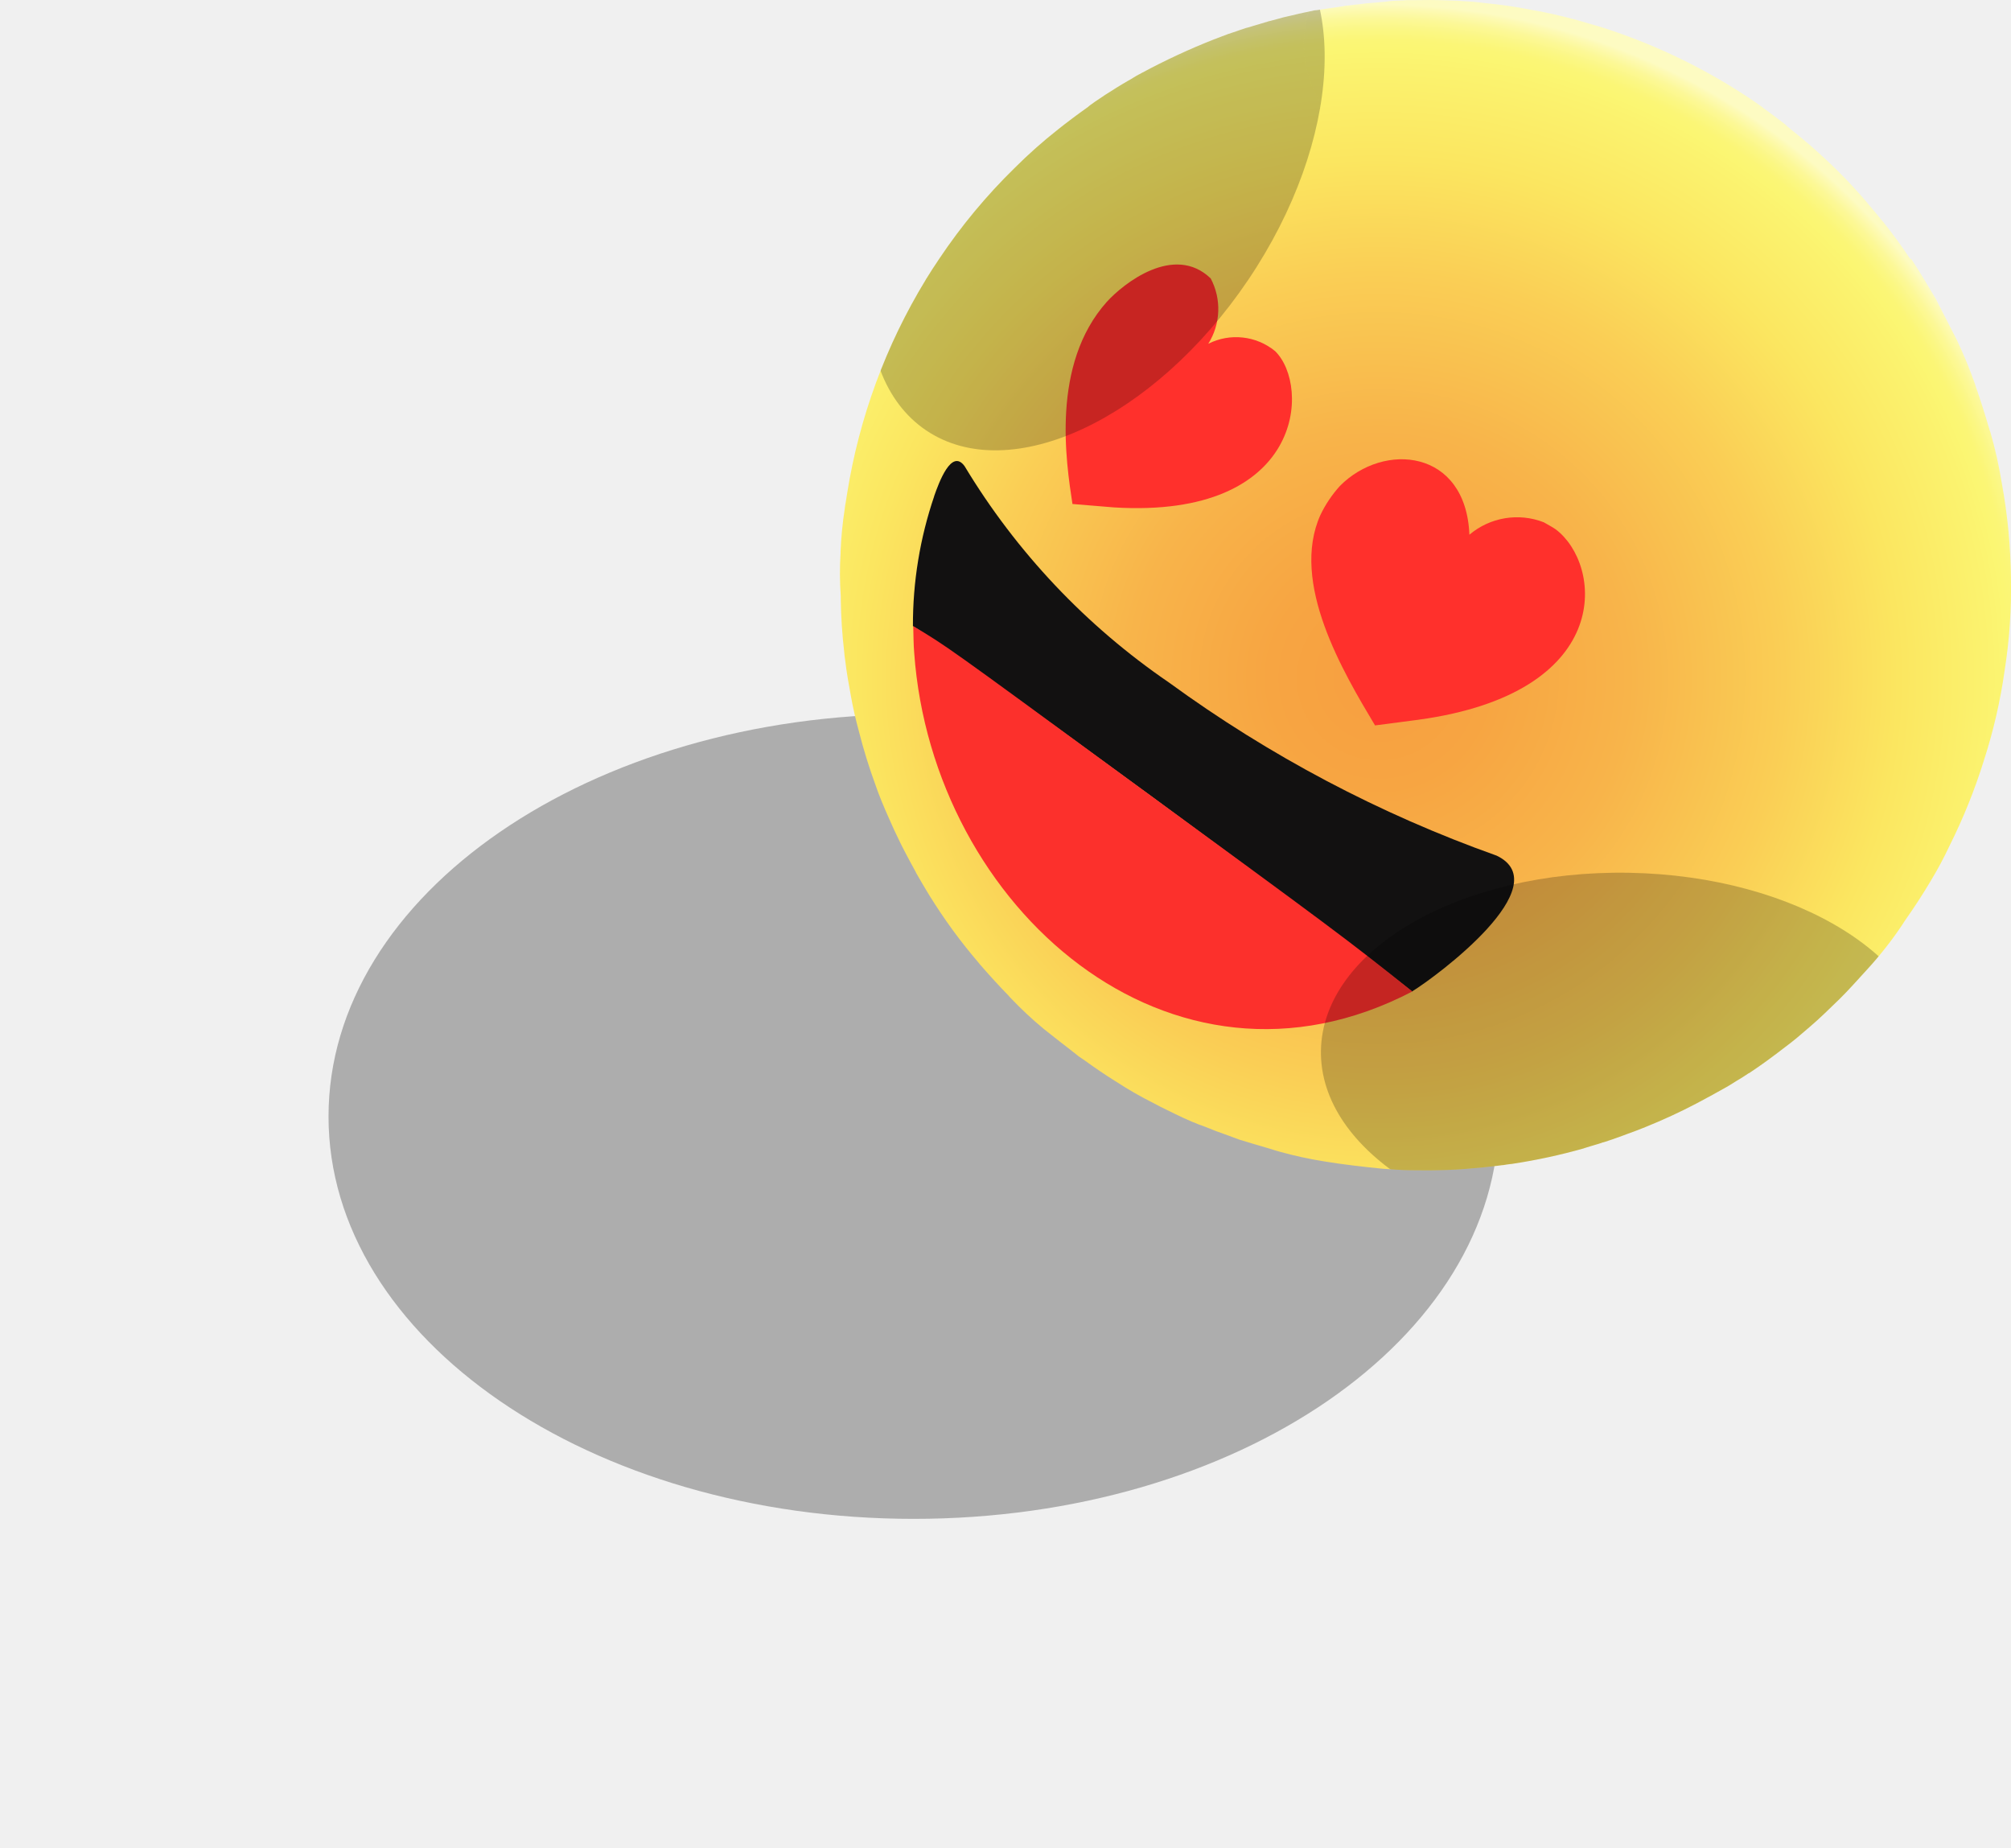
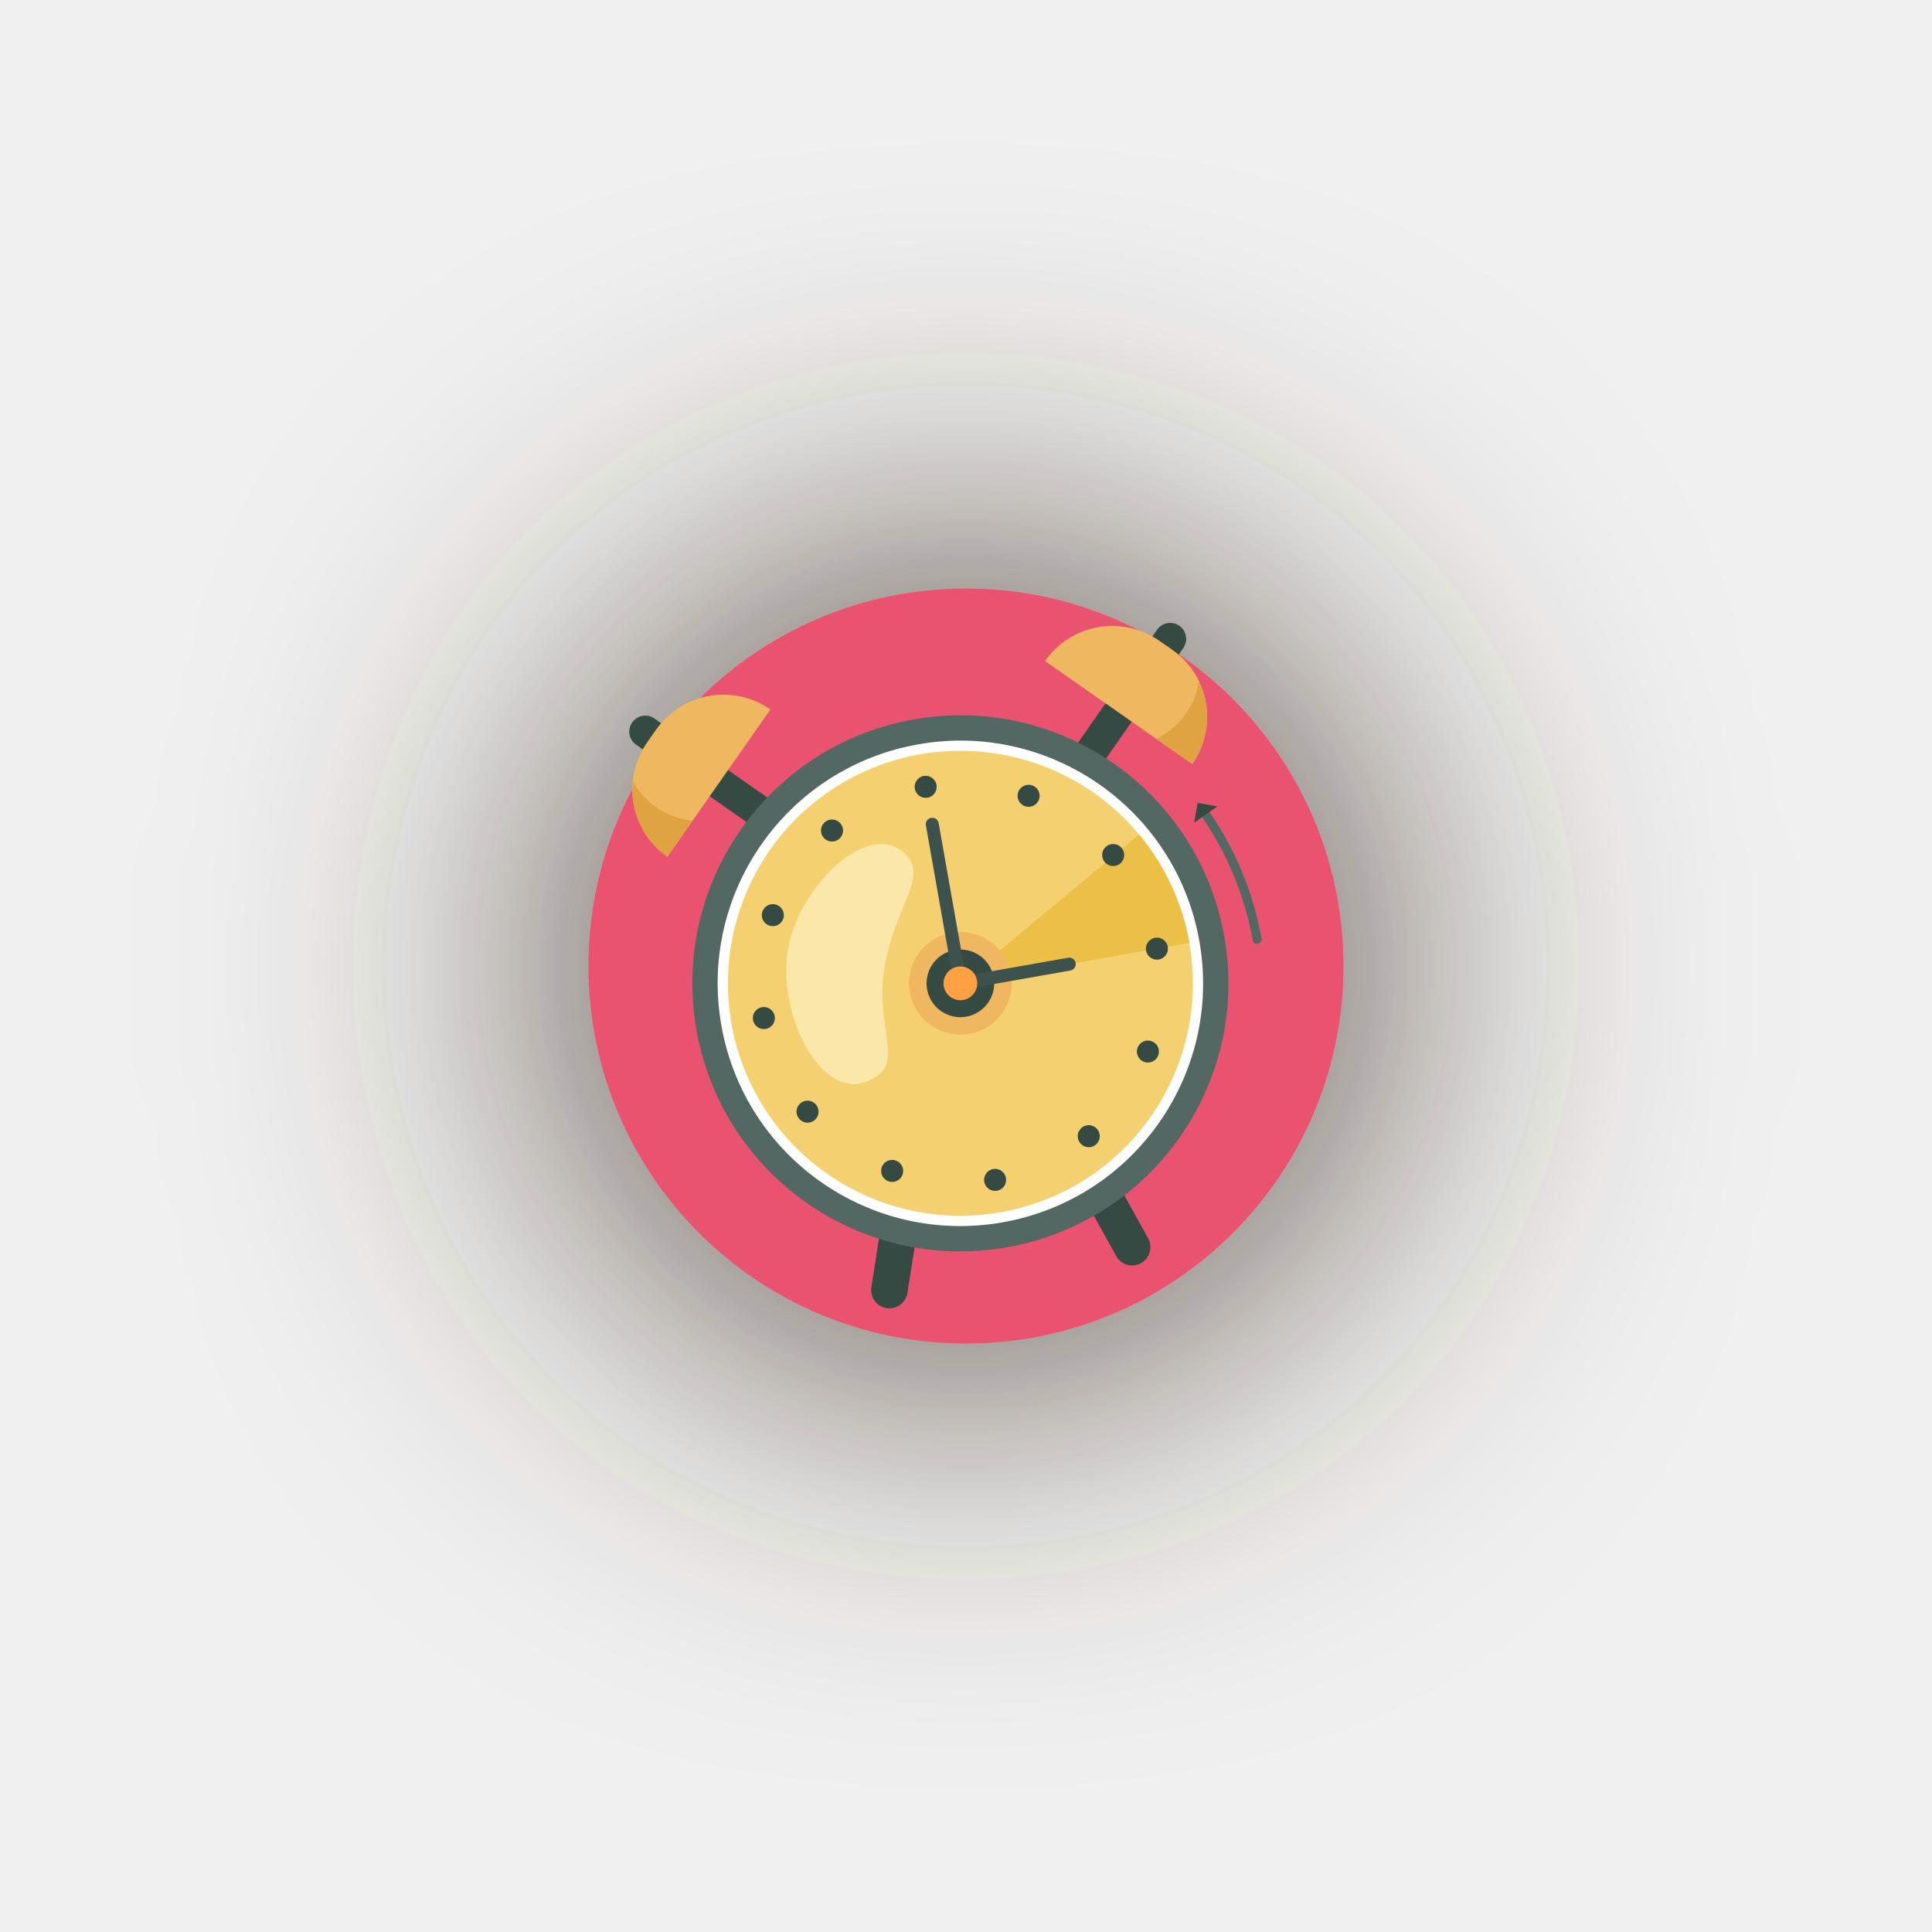
- <svg xmlns="http://www.w3.org/2000/svg" xmlns:xlink="http://www.w3.org/1999/xlink" width="82.478" height="75.758" viewBox="0 0 82.478 75.758">
+ <svg xmlns="http://www.w3.org/2000/svg" width="197" height="197" viewBox="0 0 197 197">
  <defs>
-     <radialGradient id="radial-gradient" cx="0.471" cy="0.58" r="0.575" gradientTransform="matrix(-0.999, -0.004, -0.004, 1, 0.933, 0.001)" gradientUnits="objectBoundingBox">
-       <stop offset="0" stop-color="#f79f40" />
-       <stop offset="0.163" stop-color="#f7a542" />
-       <stop offset="0.371" stop-color="#f8b44a" />
-       <stop offset="0.601" stop-color="#face55" />
-       <stop offset="0.771" stop-color="#fbe660" />
-       <stop offset="0.91" stop-color="#fbf36f" />
-       <stop offset="0.932" stop-color="#fbf672" />
-       <stop offset="0.947" stop-color="#fbf676" />
-       <stop offset="0.962" stop-color="#fbf783" />
-       <stop offset="0.978" stop-color="#fcf897" />
-       <stop offset="0.994" stop-color="#fdfab4" />
-       <stop offset="1" stop-color="#fdfbc2" />
-     </radialGradient>
+     <filter id="Trazado_113939" x="0" y="0" width="197" height="197" filterUnits="userSpaceOnUse">
+       <feOffset input="SourceAlpha" />
+       <feGaussianBlur stdDeviation="20" result="blur" />
+       <feFlood flood-color="#402d27" />
+       <feComposite operator="in" in2="blur" />
+       <feComposite in="SourceGraphic" />
+     </filter>
    <clipPath id="clip-path">
-       <path id="Trazado_116496" data-name="Trazado 116496" d="M52.65,29.84v-.06c0-.11-.03-.77-.15-1.75-.01-.09-.02-.17-.03-.26-.02-.12-.04-.25-.06-.38a23.894,23.894,0,0,0-3.15-8.77c0-.01-.01-.01-.01-.02-.17-.29-.35-.57-.54-.85h0a23.353,23.353,0,0,0-3.06-3.74,20.449,20.449,0,0,0-1.77-1.6c-.39-.32-.78-.62-1.19-.91a.265.265,0,0,1-.06-.05l-.05-.04-.21-.15c-.26-.18-.55-.37-.86-.57h0c-.01-.01-.02-.01-.03-.02-.15-.09-.3-.19-.47-.28-.07-.04-.15-.09-.22-.13s-.12-.07-.19-.11a1.092,1.092,0,0,0-.15-.08,25.413,25.413,0,0,0-2.93-1.4c-.26-.11-.47-.18-.58-.23l-.18-.07-.18-.07c-.01,0-.02-.01-.03-.01l-.04-.01-.3-.1-.04-.01c-.01,0-.03-.01-.04-.01l-.2-.07a2.759,2.759,0,0,0-.27-.08l-.23-.07c-.04-.01-.09-.03-.13-.04-.01,0-.03-.01-.04-.01s-.03-.01-.05-.01a.636.636,0,0,1-.07-.02l-.26-.07-.22-.06c-.07-.02-.14-.03-.21-.05h-.01l-.13-.03-.25-.06-.18-.04a2.049,2.049,0,0,0-.24-.05c-.01,0-.03-.01-.04-.01-.06-.01-.12-.03-.18-.04l-.11-.02-.13-.03h-.02l-.04-.01c-.02,0-.05-.01-.07-.01a1.766,1.766,0,0,1-.2-.04.6.6,0,0,0-.12-.02h0a2.068,2.068,0,0,1-.22-.04l-.19-.03c-.03-.01-.07-.01-.11-.02a.985.985,0,0,0-.17-.02,1,1,0,0,0-.16-.02l-.27-.03-.25-.03c-.03,0-.05-.01-.08-.01h-.02a1.641,1.641,0,0,0-.23-.02l-.34-.03c-.08-.01-.16-.01-.23-.02-.09-.01-.17-.01-.26-.02s-.18-.01-.27-.02A.97.97,0,0,1,29.76,7h-.37c-.48-.01-.96-.01-1.45,0-.11,0-.21,0-.31.01s-.22.01-.32.02c-.07,0-.13.01-.19.01-.16.01-.31.02-.46.04-.05,0-.11.01-.16.01-.22.02-.43.04-.64.07-.1.01-.2.02-.3.04h-.01c-.02,0-.04.01-.06.01q-.24.03-.45.06c-.11.02-.23.04-.34.05-.26.04-.47.08-.61.11-.7.14-1.38.3-2.06.5-.41.11-.77.22-1.21.38a24.021,24.021,0,0,0-5.31,2.61h0c-.17.11-.33.22-.49.33a.265.265,0,0,0-.06.05c-.28.2-.56.4-.84.61a.423.423,0,0,1-.07.05l-.02.02-.02.02c-.01.01-.02.02-.03.02s-.02.01-.03.02c-.08.06-.15.12-.23.18-.15.12-.3.24-.44.36-.08.07-.16.13-.24.2-.16.14-.32.27-.46.4l-.02.02-.02.02c-.03.03-.07.06-.1.09-.75.69-1.21,1.19-1.24,1.22-.23.25-.46.51-.69.77-.16.19-.33.38-.5.59-.01.01-.02.03-.04.04l-.03.03c-.34.42-.69.89-1.08,1.46l-.01.01-.01.01c-.01.01-.01.02-.02.02-.18.26-.36.55-.54.86-.16.26-.32.52-.46.75l-.46.88c-.15.29-.29.56-.42.82a16.758,16.758,0,0,0-.76,1.82h0v.01c-.22.6-.42,1.23-.6,1.84l-.01.02a.037.037,0,0,1-.01.03,17.968,17.968,0,0,0-.5,2.13,23.506,23.506,0,0,0-.17,7.66,22.794,22.794,0,0,0,.82,3.68,23.944,23.944,0,0,0,1.38,3.51,15.311,15.311,0,0,0,.75,1.42c.32.56.68,1.11,1.06,1.66.04.07.09.13.13.2a16,16,0,0,0,1.39,1.8c.34.37.78.88,1.14,1.24s.83.82,1.22,1.15h0c.42.37.6.53.99.83q.72.585,1.47,1.08h.01c.16.11.32.22.49.32.19.12.38.24.55.34.09.05.22.13.36.21a.573.573,0,0,1,.07.04c.15.09.33.18.52.29.04.02.09.05.13.07a22.789,22.789,0,0,0,2.12,1c.18.07.42.17.7.28l.24.09.42.15.3.1.11.03c.01,0,.01,0,.02.01l.16.05a2.759,2.759,0,0,0,.27.08l.26.08c.01,0,.02,0,.02.01a22.1,22.1,0,0,0,2.96.66l.09.01c.08.01.17.03.27.04h.03l.23.03.53.06c.24.03.56.05.79.07s.49.03.74.04h.02c.13.01.25.01.37.01.33.01.77,0,1.1.01s.79-.03,1.13-.05c.72-.06,1.68-.17,2.39-.28a18.747,18.747,0,0,0,1.84-.38c.14-.04.28-.08.43-.12.43-.12.87-.25,1.24-.36l.43-.16c.35-.12.69-.25,1.03-.38l.17-.06c.4-.15.89-.38,1.32-.59.19-.09.37-.18.55-.28a15.71,15.71,0,0,0,1.56-.88c.02-.01.03-.02.05-.03.41-.26.82-.52,1.22-.81.09-.06.18-.12.26-.17l.44-.34c.12-.09.23-.18.35-.27l.66-.52a14.289,14.289,0,0,0,1.37-1.26l.03-.03.07-.07c.35-.35.74-.77,1.2-1.29a.138.138,0,0,0,.03-.04h0a20.958,20.958,0,0,0,2.02-2.71c.01-.01.01-.02.02-.03.19-.3.38-.61.57-.95v-.01h0c.08-.14.16-.29.24-.44.11-.2.22-.41.31-.59l.09-.18c.16-.32.31-.65.47-.99.21-.47.41-.94.56-1.36h0c.26-.7.5-1.44.71-2.23.13-.48.25-.96.33-1.41.1-.48.18-.98.25-1.5.02-.12.03-.23.05-.34.08-.69.14-1.41.16-2.14v-.13C52.68,31.04,52.68,30.45,52.65,29.84Z" transform="translate(-4.654 -6.992)" />
+       <rect id="Rectángulo_348284" data-name="Rectángulo 348284" width="60.652" height="64.7" fill="none" />
    </clipPath>
-     <linearGradient id="linear-gradient" x1="-0.166" y1="-323.933" x2="-1.166" y2="-323.933" gradientUnits="objectBoundingBox">
-       <stop offset="0" stop-color="#19b79c" />
-       <stop offset="0.405" stop-color="#1dbb9e" />
-       <stop offset="0.825" stop-color="#2ac8a3" />
-       <stop offset="0.997" stop-color="#31cfa6" />
-     </linearGradient>
-     <linearGradient id="linear-gradient-2" x1="-2.106" y1="-363.238" x2="-3.08" y2="-363.238" xlink:href="#linear-gradient" />
-     <clipPath id="clip-path-2">
-       <path id="Trazado_116504" data-name="Trazado 116504" d="M4.652,29.65v-.06a15.757,15.757,0,0,1,.17-1.74,2.335,2.335,0,0,1,.04-.26c.02-.12.04-.25.06-.38a24.088,24.088,0,0,1,3.22-8.75c0-.01.01-.01.01-.02.18-.29.36-.57.55-.85h0a23.39,23.39,0,0,1,3.09-3.72,20.134,20.134,0,0,1,1.78-1.58q.585-.465,1.2-.9a.265.265,0,0,0,.06-.05l.05-.04.21-.15c.26-.18.55-.37.86-.56h0c.01-.01.02-.01.03-.02.15-.09.31-.19.47-.28a2.53,2.53,0,0,0,.22-.13c.06-.04.12-.07.19-.11.05-.03.1-.05.15-.08a27.308,27.308,0,0,1,2.95-1.37c.26-.1.47-.18.58-.22l.18-.06.18-.06c.01,0,.02-.01.03-.01l.05-.02.3-.1.04-.01c.01,0,.03-.01.04-.01l.2-.06c.08-.02.19-.06.27-.08l.23-.07a.647.647,0,0,0,.13-.04c.01,0,.03-.01.04-.01s.03-.01.05-.01a.637.637,0,0,0,.07-.02l.26-.07.22-.06c.07-.02.14-.03.21-.05h.01l.13-.03c.08-.02.18-.04.25-.06l.18-.04c.08-.02.16-.03.24-.05.01,0,.03-.01.04-.01a1.163,1.163,0,0,0,.18-.04l.11-.01.13-.02h.02l.04-.01c.02,0,.05-.01.07-.01l.2-.03c.04-.01.09-.01.13-.02h0l.22-.03.19-.03a.516.516,0,0,0,.11-.02.985.985,0,0,1,.17-.02c.06-.01.11-.01.16-.02l.27-.03.25-.03c.03,0,.05-.01.08-.01h.02c.07-.01.15-.01.23-.02l.34-.03c.08-.01.16-.01.23-.02a1.569,1.569,0,0,1,.24-.03,2.437,2.437,0,0,1,.27-.01.86.86,0,0,1,.16-.01l.15-.01h.24c.49-.01.97-.01,1.45.01.11,0,.21.01.31.01s.22.01.32.02c.07,0,.13.01.19.01.16.01.31.02.46.04.05.01.11.01.16.02.22.02.43.05.64.07.1.01.2.03.3.04h.01c.02,0,.04.01.06.01.16.02.31.05.45.07l.34.06c.26.05.47.09.6.11.69.14,1.38.31,2.06.52.41.11.76.23,1.21.39a24.178,24.178,0,0,1,5.28,2.65h0c.16.11.33.22.49.34a.265.265,0,0,1,.06.05c.28.2.56.41.83.62a.424.424,0,0,0,.07.05l.02.02.02.02.03.03c.01.01.02.01.02.02.08.06.15.12.22.18.15.12.3.24.44.36.08.07.16.14.24.2.16.14.31.28.46.41l.02.02.02.02c.03.03.07.06.1.09.75.69,1.2,1.2,1.23,1.23.23.25.46.51.68.78.16.19.32.38.49.59.01.01.02.03.04.04l.02.03c.33.42.69.89,1.07,1.47l.04.01.01.01c.01.01.01.02.02.02.17.26.36.56.54.86.16.26.31.53.45.75l.45.88c.15.29.29.56.42.82a18.431,18.431,0,0,1,.75,1.83h0v.01c.21.6.41,1.23.59,1.85l.01.02a.037.037,0,0,0,.01.03,17.59,17.59,0,0,1,.48,2.14,22.71,22.71,0,0,1,.37,3.87,21.465,21.465,0,0,1-.26,3.8,21.96,21.96,0,0,1-.85,3.68,23.286,23.286,0,0,1-1.41,3.5,15.244,15.244,0,0,1-.76,1.42c-.33.56-.69,1.11-1.07,1.65-.04.07-.09.13-.13.2a15.2,15.2,0,0,1-1.41,1.79c-.34.37-.79.88-1.15,1.23s-.84.82-1.22,1.14h0c-.43.37-.6.52-1,.82-.49.38-.98.74-1.48,1.07H41.9c-.16.11-.32.21-.49.31-.19.12-.38.24-.55.33-.09.05-.22.12-.36.2a.574.574,0,0,0-.07.04c-.15.08-.33.18-.52.28-.04.02-.09.05-.13.07a23.108,23.108,0,0,1-2.12.98c-.18.07-.42.17-.71.27l-.24.09-.42.15-.3.1-.11.03c-.01,0-.01,0-.02.01l-.16.05c-.08.02-.19.06-.27.08l-.26.08c-.01,0-.02,0-.02.01a23.962,23.962,0,0,1-2.96.64l-.09.01c-.08.01-.17.02-.27.04H31.8l-.23.03-.53.06c-.24.02-.56.05-.79.07s-.49.03-.74.04h-.02c-.13,0-.25.01-.37.01-.33.01-.77,0-1.1,0s-.79-.04-1.13-.06c-.72-.07-1.68-.18-2.39-.3a16.281,16.281,0,0,1-1.84-.4c-.14-.04-.28-.08-.43-.13-.43-.12-.87-.26-1.24-.37l-.43-.16c-.35-.12-.69-.25-1.03-.39l-.17-.06c-.4-.15-.88-.38-1.32-.6-.19-.09-.37-.18-.55-.28a15.612,15.612,0,0,1-1.55-.89.219.219,0,0,0-.05-.03c-.41-.26-.81-.53-1.21-.82-.09-.06-.17-.12-.25-.17L14,49.97c-.12-.09-.23-.18-.35-.27l-.66-.52a15.233,15.233,0,0,1-1.36-1.27l-.03-.03-.06-.07c-.34-.35-.74-.78-1.19-1.3a.138.138,0,0,1-.03-.04h0a21.889,21.889,0,0,1-2-2.73c-.01-.01-.01-.02-.02-.03-.18-.3-.37-.61-.56-.95v-.01h0c-.08-.14-.16-.29-.24-.44-.11-.21-.22-.41-.31-.59l-.09-.18c-.16-.32-.31-.65-.46-.99-.21-.47-.41-.95-.55-1.36h0a22.441,22.441,0,0,1-.69-2.23c-.13-.48-.24-.96-.32-1.41-.09-.49-.18-.98-.24-1.5-.02-.12-.03-.23-.04-.34a21.166,21.166,0,0,1-.14-2.14v-.13A13.347,13.347,0,0,1,4.652,29.65Z" transform="translate(-4.627 -6.983)" fill="url(#radial-gradient)" />
+     <clipPath id="clip-path-3">
+       <rect id="Rectángulo_348282" data-name="Rectángulo 348282" width="14.783" height="23.711" fill="none" />
    </clipPath>
  </defs>
-   <g id="Grupo_157926" data-name="Grupo 157926" transform="translate(13.474)">
-     <ellipse id="Elipse_4737" data-name="Elipse 4737" cx="24" cy="16.5" rx="24" ry="16.5" transform="translate(0 29.284)" fill="#0b0b0b" opacity="0.292" style="mix-blend-mode: multiply;isolation: isolate" />
-     <path id="Trazado_116493" data-name="Trazado 116493" d="M4.652,29.65v-.06a15.757,15.757,0,0,1,.17-1.74,2.335,2.335,0,0,1,.04-.26c.02-.12.04-.25.06-.38a24.088,24.088,0,0,1,3.22-8.75c0-.01.01-.01.01-.02.18-.29.36-.57.55-.85h0a23.39,23.39,0,0,1,3.09-3.72,20.134,20.134,0,0,1,1.78-1.58q.585-.465,1.2-.9a.265.265,0,0,0,.06-.05l.05-.04.21-.15c.26-.18.55-.37.86-.56h0c.01-.01.02-.01.03-.02.15-.09.31-.19.47-.28a2.53,2.53,0,0,0,.22-.13c.06-.04.12-.07.19-.11.05-.03.1-.05.15-.08a27.308,27.308,0,0,1,2.95-1.37c.26-.1.47-.18.58-.22l.18-.06.18-.06c.01,0,.02-.01.03-.01l.05-.02.3-.1.04-.01c.01,0,.03-.01.04-.01l.2-.06c.08-.02.19-.06.27-.08l.23-.07a.647.647,0,0,0,.13-.04c.01,0,.03-.01.04-.01s.03-.01.05-.01a.637.637,0,0,0,.07-.02l.26-.07.22-.06c.07-.02.14-.03.21-.05h.01l.13-.03c.08-.02.18-.04.25-.06l.18-.04c.08-.02.16-.03.24-.05.01,0,.03-.01.04-.01a1.163,1.163,0,0,0,.18-.04l.11-.01.13-.02h.02l.04-.01c.02,0,.05-.01.07-.01l.2-.03c.04-.01.09-.01.13-.02h0l.22-.03.19-.03a.516.516,0,0,0,.11-.02.985.985,0,0,1,.17-.02c.06-.01.11-.01.16-.02l.27-.03.25-.03c.03,0,.05-.01.08-.01h.02c.07-.01.15-.01.23-.02l.34-.03c.08-.01.16-.01.23-.02a1.569,1.569,0,0,1,.24-.03,2.437,2.437,0,0,1,.27-.01.86.86,0,0,1,.16-.01l.15-.01h.24c.49-.01.97-.01,1.45.01.11,0,.21.01.31.01s.22.01.32.02c.07,0,.13.01.19.01.16.01.31.02.46.04.05.01.11.01.16.02.22.02.43.05.64.07.1.01.2.03.3.04h.01c.02,0,.04.01.06.01.16.02.31.05.45.07l.34.06c.26.05.47.09.6.11.69.14,1.38.31,2.06.52.41.11.76.23,1.21.39a24.178,24.178,0,0,1,5.28,2.65h0c.16.11.33.22.49.34a.265.265,0,0,1,.06.05c.28.2.56.41.83.62a.424.424,0,0,0,.07.05l.02.02.02.02.03.03c.01.01.02.01.02.02.08.06.15.12.22.18.15.12.3.24.44.36.08.07.16.14.24.2.16.14.31.28.46.41l.02.02.02.02c.03.03.07.06.1.09.75.69,1.2,1.2,1.23,1.23.23.25.46.51.68.78.16.19.32.38.49.59.01.01.02.03.04.04l.02.03c.33.42.69.89,1.07,1.47l.04.01.01.01c.01.01.01.02.02.02.17.26.36.56.54.86.16.26.31.53.45.75l.45.88c.15.29.29.56.42.82a18.431,18.431,0,0,1,.75,1.83h0v.01c.21.6.41,1.23.59,1.85l.01.02a.037.037,0,0,0,.01.03,17.59,17.59,0,0,1,.48,2.14,22.71,22.71,0,0,1,.37,3.87,21.465,21.465,0,0,1-.26,3.8,21.96,21.96,0,0,1-.85,3.68,23.286,23.286,0,0,1-1.41,3.5,15.244,15.244,0,0,1-.76,1.42c-.33.56-.69,1.11-1.07,1.65-.04.07-.09.13-.13.2a15.2,15.2,0,0,1-1.41,1.79c-.34.37-.79.88-1.15,1.23s-.84.82-1.22,1.14h0c-.43.37-.6.52-1,.82-.49.38-.98.74-1.48,1.07H41.9c-.16.11-.32.21-.49.31-.19.12-.38.24-.55.33-.09.05-.22.12-.36.2a.574.574,0,0,0-.07.04c-.15.08-.33.18-.52.28-.04.02-.09.05-.13.07a23.108,23.108,0,0,1-2.12.98c-.18.07-.42.17-.71.27l-.24.09-.42.15-.3.1-.11.03c-.01,0-.01,0-.02.01l-.16.05c-.08.02-.19.06-.27.08l-.26.08c-.01,0-.02,0-.02.01a23.962,23.962,0,0,1-2.96.64l-.09.01c-.08.01-.17.02-.27.04H31.8l-.23.03-.53.06c-.24.02-.56.05-.79.07s-.49.03-.74.04h-.02c-.13,0-.25.01-.37.01-.33.01-.77,0-1.1,0s-.79-.04-1.13-.06c-.72-.07-1.68-.18-2.39-.3a16.281,16.281,0,0,1-1.84-.4c-.14-.04-.28-.08-.43-.13-.43-.12-.87-.26-1.24-.37l-.43-.16c-.35-.12-.69-.25-1.03-.39l-.17-.06c-.4-.15-.88-.38-1.32-.6-.19-.09-.37-.18-.55-.28a15.612,15.612,0,0,1-1.55-.89.219.219,0,0,0-.05-.03c-.41-.26-.81-.53-1.21-.82-.09-.06-.17-.12-.25-.17L14,49.97c-.12-.09-.23-.18-.35-.27l-.66-.52a15.233,15.233,0,0,1-1.36-1.27l-.03-.03-.06-.07c-.34-.35-.74-.78-1.19-1.3a.138.138,0,0,1-.03-.04h0a21.889,21.889,0,0,1-2-2.73c-.01-.01-.01-.02-.02-.03-.18-.3-.37-.61-.56-.95v-.01h0c-.08-.14-.16-.29-.24-.44-.11-.21-.22-.41-.31-.59l-.09-.18c-.16-.32-.31-.65-.46-.99-.21-.47-.41-.95-.55-1.36h0a22.441,22.441,0,0,1-.69-2.23c-.13-.48-.24-.96-.32-1.41-.09-.49-.18-.98-.24-1.5-.02-.12-.03-.23-.04-.34a21.166,21.166,0,0,1-.14-2.14v-.13A13.347,13.347,0,0,1,4.652,29.65Z" transform="translate(16.349 -6.983)" fill="url(#radial-gradient)" />
-     <g id="Grupo_86225" data-name="Grupo 86225" transform="translate(20.955 0.009)" clip-path="url(#clip-path)">
-       <path id="Trazado_116494" data-name="Trazado 116494" d="M50.67,21.64a4.37,4.37,0,0,1,.18-.46C50.8,21.33,50.74,21.48,50.67,21.64Z" transform="translate(-48.844 -6.992)" fill="url(#linear-gradient)" />
-       <path id="Trazado_116495" data-name="Trazado 116495" d="M4.7,34.92c.03-.14.05-.28.08-.41C4.75,34.65,4.73,34.79,4.7,34.92Z" transform="translate(43.196 -6.992)" fill="url(#linear-gradient-2)" />
+   <g id="Grupo_1023213" data-name="Grupo 1023213" transform="translate(-1173.333 -124.355)">
+     <g transform="matrix(1, 0, 0, 1, 1173.33, 124.36)" filter="url(#Trazado_113939)">
+       <path id="Trazado_113939-2" data-name="Trazado 113939" d="M38.5,0A38.5,38.5,0,1,1,0,38.5,38.5,38.5,0,0,1,38.5,0Z" transform="translate(60 60)" fill="#ea526f" />
    </g>
-     <path id="Trazado_116497" data-name="Trazado 116497" d="M25.873,27.33A16.375,16.375,0,0,0,25,32.66c2.26,1.39,16.97,12.2,20.47,14.98,1.03-.63,6.02-4.35,3.47-5.57a52.925,52.925,0,0,1-13.44-7.1,28.664,28.664,0,0,1-8.38-8.87c-.54-.75-1.06.69-1.25,1.23" transform="translate(-1.032 -6.983)" fill="#121111" />
-     <path id="Trazado_116499" data-name="Trazado 116499" d="M29.22,33.76c.75,10.43,10.52,19.05,20.43,13.88-2.65-2.12-3.33-2.62-11.66-8.71-7.45-5.46-7.45-5.46-8.81-6.27.01.33.01.77.04,1.1" transform="translate(-5.199 -6.983)" fill="#fc302c" />
-     <g id="Grupo_86231" data-name="Grupo 86231" transform="translate(40.307 18.833)">
-       <path id="Trazado_116501" data-name="Trazado 116501" d="M22.473,28.1c-1.25,2.78.93,6.44,2.24,8.63.65-.09,1.52-.19,2.17-.29,7.67-1.22,7.14-6.32,5.24-7.75-.14-.1-.34-.2-.49-.29a3.024,3.024,0,0,0-3.05.51c-.14-3.51-3.51-3.82-5.31-2a4.969,4.969,0,0,0-.8,1.19" transform="translate(-22.099 -25.816)" fill="#ff302c" />
-     </g>
-     <g id="Grupo_86232" data-name="Grupo 86232" transform="translate(30.232 10.846)">
-       <path id="Trazado_116503" data-name="Trazado 116503" d="M35.806,19.36c-2.3,2.57-1.67,6.58-1.41,8.29.51.04,1.19.1,1.7.14,7.78.48,8.08-4.98,6.61-6.41a2.529,2.529,0,0,0-2.74-.3,2.679,2.679,0,0,0,.1-2.68c-1.5-1.44-3.58.21-4.26.96" transform="translate(-34.117 -17.829)" fill="#ff302c" />
-     </g>
-     <g id="Enmascarar_grupo_59" data-name="Enmascarar grupo 59" transform="translate(20.976 0)" clip-path="url(#clip-path-2)">
-       <g id="Grupo_86233" data-name="Grupo 86233" transform="translate(-2.683 -7.272)" opacity="0.561" style="mix-blend-mode: multiply;isolation: isolate">
-         <g id="Grupo_86230" data-name="Grupo 86230" transform="translate(0)">
-           <ellipse id="Elipse_4734" data-name="Elipse 4734" cx="12.5" cy="7.5" rx="12.5" ry="7.5" transform="translate(21.707 1.557)" fill="#fff" opacity="0.743" />
-           <ellipse id="Elipse_4735" data-name="Elipse 4735" cx="12.5" cy="7.5" rx="12.5" ry="7.5" transform="translate(26.415 8.388) rotate(124)" opacity="0.387" />
-           <ellipse id="Elipse_4736" data-name="Elipse 4736" cx="12.5" cy="7.5" rx="12.5" ry="7.5" transform="matrix(-1, -0.017, 0.017, -1, 47.282, 58.274)" opacity="0.387" />
+     <g id="Grupo_1014979" data-name="Grupo 1014979" transform="matrix(0.985, -0.174, 0.174, 0.985, 1236.291, 196.969)">
+       <g id="Grupo_1014984" data-name="Grupo 1014984" clip-path="url(#clip-path)">
+         <g id="Grupo_1014983" data-name="Grupo 1014983">
+           <g id="Grupo_1014982" data-name="Grupo 1014982" clip-path="url(#clip-path)">
+             <path id="Trazado_737238" data-name="Trazado 737238" d="M70.241,260.1h0a1.863,1.863,0,0,1-1.157-2.366l1.982-5.772a1.862,1.862,0,1,1,3.523,1.209l-1.981,5.772a1.862,1.862,0,0,1-2.366,1.157" transform="translate(-53.793 -195.497)" fill="#364a44" />
+             <path id="Trazado_737239" data-name="Trazado 737239" d="M178.563,260.1h0a1.863,1.863,0,0,0,1.157-2.366l-1.982-5.772a1.862,1.862,0,1,0-3.523,1.209l1.982,5.772a1.862,1.862,0,0,0,2.366,1.157" transform="translate(-135.776 -195.497)" fill="#364a44" />
+             <path id="Trazado_737240" data-name="Trazado 737240" d="M4.194,4.206h0a1.63,1.63,0,0,0,0,2.306l11.62,11.62a.658.658,0,0,0,.931,0l1.375-1.375a.658.658,0,0,0,0-.931L6.5,4.206a1.63,1.63,0,0,0-2.306,0" transform="translate(-2.898 -2.907)" fill="#364a44" />
+             <path id="Trazado_737241" data-name="Trazado 737241" d="M15.4,2.449,2.449,15.4a8.373,8.373,0,0,1,0-11.839L3.564,2.451a8.374,8.374,0,0,1,11.839,0" transform="translate(0 0.001)" fill="#efb860" />
+             <path id="Trazado_737242" data-name="Trazado 737242" d="M5.625,37.717,2.449,40.893A8.365,8.365,0,0,1,.318,32.686a7.808,7.808,0,0,0,5.307,5.031" transform="translate(0 -25.489)" fill="#e0a341" />
+             <path id="Trazado_737243" data-name="Trazado 737243" d="M213.131,4.206h0a1.631,1.631,0,0,1,0,2.306l-11.62,11.62a.658.658,0,0,1-.931,0l-1.375-1.375a.658.658,0,0,1,0-.931l11.62-11.62a1.63,1.63,0,0,1,2.306,0" transform="translate(-155.192 -2.907)" fill="#364a44" />
+             <path id="Trazado_737244" data-name="Trazado 737244" d="M199.062,2.449,212.016,15.4a8.373,8.373,0,0,0,0-11.839L210.9,2.451a8.374,8.374,0,0,0-11.839,0" transform="translate(-155.23 0.001)" fill="#efb860" />
+             <path id="Trazado_737245" data-name="Trazado 737245" d="M243.47,37.717l3.176,3.176a8.365,8.365,0,0,0,2.131-8.207,7.809,7.809,0,0,1-5.307,5.031" transform="translate(-189.86 -25.489)" fill="#e0a341" />
+             <path id="Trazado_737246" data-name="Trazado 737246" d="M65.068,54.5A27.323,27.323,0,1,0,37.745,81.828,27.323,27.323,0,0,0,65.068,54.5" transform="translate(-8.127 -21.197)" fill="#546863" />
+             <path id="Trazado_737247" data-name="Trazado 737247" d="M71.631,63.651a24.74,24.74,0,1,0-24.74,24.74,24.74,24.74,0,0,0,24.74-24.74" transform="translate(-17.274 -30.343)" fill="#fff" />
+             <path id="Trazado_737248" data-name="Trazado 737248" d="M74.267,67.316a23.7,23.7,0,1,1-3.125-11.769,23.706,23.706,0,0,1,3.125,11.769" transform="translate(-20.944 -34.007)" fill="#f4d070" />
+             <path id="Trazado_737249" data-name="Trazado 737249" d="M158.213,109.587H134.507l20.581-11.769a23.6,23.6,0,0,1,3.125,11.769" transform="translate(-104.89 -76.279)" fill="#ecbf47" />
+             <path id="Trazado_737250" data-name="Trazado 737250" d="M131.651,54.894a1.124,1.124,0,1,0-1.124,1.124,1.124,1.124,0,0,0,1.124-1.124" transform="translate(-100.909 -41.93)" fill="#364a44" />
+             <path id="Trazado_737251" data-name="Trazado 737251" d="M131.651,239.682a1.124,1.124,0,1,0-1.124,1.124,1.124,1.124,0,0,0,1.124-1.124" transform="translate(-100.909 -186.029)" fill="#364a44" />
+             <path id="Trazado_737252" data-name="Trazado 737252" d="M222.921,148.412a1.124,1.124,0,1,0-1.124-1.124,1.124,1.124,0,0,0,1.124,1.124" transform="translate(-172.959 -113.98)" fill="#364a44" />
+             <path id="Trazado_737253" data-name="Trazado 737253" d="M38.133,148.412a1.124,1.124,0,1,0-1.124-1.124,1.124,1.124,0,0,0,1.124,1.124" transform="translate(-28.86 -113.98)" fill="#364a44" />
+             <path id="Trazado_737254" data-name="Trazado 737254" d="M85.3,66.71a1.124,1.124,0,1,0-.412,1.536A1.124,1.124,0,0,0,85.3,66.71" transform="translate(-64.885 -51.582)" fill="#364a44" />
+             <path id="Trazado_737255" data-name="Trazado 737255" d="M177.7,226.741a1.124,1.124,0,1,0-.412,1.536,1.124,1.124,0,0,0,.412-1.536" transform="translate(-136.933 -176.376)" fill="#364a44" />
+             <path id="Trazado_737256" data-name="Trazado 737256" d="M211.1,102.064a1.124,1.124,0,1,0-1.536-.412,1.124,1.124,0,0,0,1.536.412" transform="translate(-163.305 -77.954)" fill="#364a44" />
+             <path id="Trazado_737257" data-name="Trazado 737257" d="M51.073,194.458a1.124,1.124,0,1,0-1.536-.412,1.124,1.124,0,0,0,1.536.412" transform="translate(-38.512 -150.004)" fill="#364a44" />
+             <path id="Trazado_737258" data-name="Trazado 737258" d="M51.073,100.117a1.124,1.124,0,1,0,.412,1.536,1.124,1.124,0,0,0-.412-1.536" transform="translate(-38.512 -77.954)" fill="#364a44" />
+             <path id="Trazado_737259" data-name="Trazado 737259" d="M211.1,192.511a1.124,1.124,0,1,0,.412,1.536,1.124,1.124,0,0,0-.412-1.536" transform="translate(-163.305 -150.004)" fill="#364a44" />
+             <path id="Trazado_737260" data-name="Trazado 737260" d="M177.7,67.834a1.124,1.124,0,1,0-1.536.412,1.124,1.124,0,0,0,1.536-.412" transform="translate(-136.933 -51.582)" fill="#364a44" />
+             <path id="Trazado_737261" data-name="Trazado 737261" d="M85.3,227.865a1.124,1.124,0,1,0-1.536.412,1.124,1.124,0,0,0,1.536-.412" transform="translate(-64.885 -176.376)" fill="#364a44" />
+             <path id="Trazado_737262" data-name="Trazado 737262" d="M121.22,132.752a5.229,5.229,0,1,0-5.229,5.229,5.229,5.229,0,0,0,5.229-5.229" transform="translate(-86.373 -99.443)" fill="#efb860" />
+             <path id="Trazado_737263" data-name="Trazado 737263" d="M125.746,139.059a3.448,3.448,0,1,0-3.448,3.448,3.448,3.448,0,0,0,3.448-3.448" transform="translate(-92.68 -105.75)" fill="#364a44" />
+             <path id="Trazado_737264" data-name="Trazado 737264" d="M143.464,91.176H131.507V74.021a.661.661,0,0,1,1.321,0V89.855h10.636a.661.661,0,0,1,0,1.321" transform="translate(-102.55 -57.207)" fill="#3d524c" />
+             <path id="Trazado_737265" data-name="Trazado 737265" d="M257.541,90.693a.457.457,0,0,0-.22.608,32.484,32.484,0,0,1,3.039,13.52.457.457,0,1,0,.913.037,32.855,32.855,0,0,0-3.125-13.945.457.457,0,0,0-.608-.22" transform="translate(-200.627 -70.689)" fill="#546863" />
+             <path id="Trazado_737266" data-name="Trazado 737266" d="M254.02,90.029l.7-1.927,1.927.7" transform="translate(-198.087 -68.702)" fill="#364a44" />
+             <g id="Grupo_1014981" data-name="Grupo 1014981" transform="translate(12.134 17.866)" style="mix-blend-mode: soft-light;isolation: isolate">
+               <g id="Grupo_1014980" data-name="Grupo 1014980">
+                 <g id="Grupo_1014979-2" data-name="Grupo 1014979" clip-path="url(#clip-path-3)">
+                   <path id="Trazado_737267" data-name="Trazado 737267" d="M65.261,93.63c2.194-6.169,6.2-8.345,3.972-11.17-3.088-3.908-11.161,1.513-13.355,7.682s.5,15.473,5.41,14.658c4.706-.781,1.778-5,3.972-11.17" transform="translate(-55.106 -81.139)" fill="#fff" />
+                 </g>
+               </g>
+             </g>
+             <path id="Trazado_737268" data-name="Trazado 737268" d="M130.14,145.182a1.719,1.719,0,1,0-1.719,1.719,1.719,1.719,0,0,0,1.719-1.719" transform="translate(-98.803 -111.874)" fill="#ffa143" />
+           </g>
        </g>
      </g>
    </g>
  </g>
</svg>
